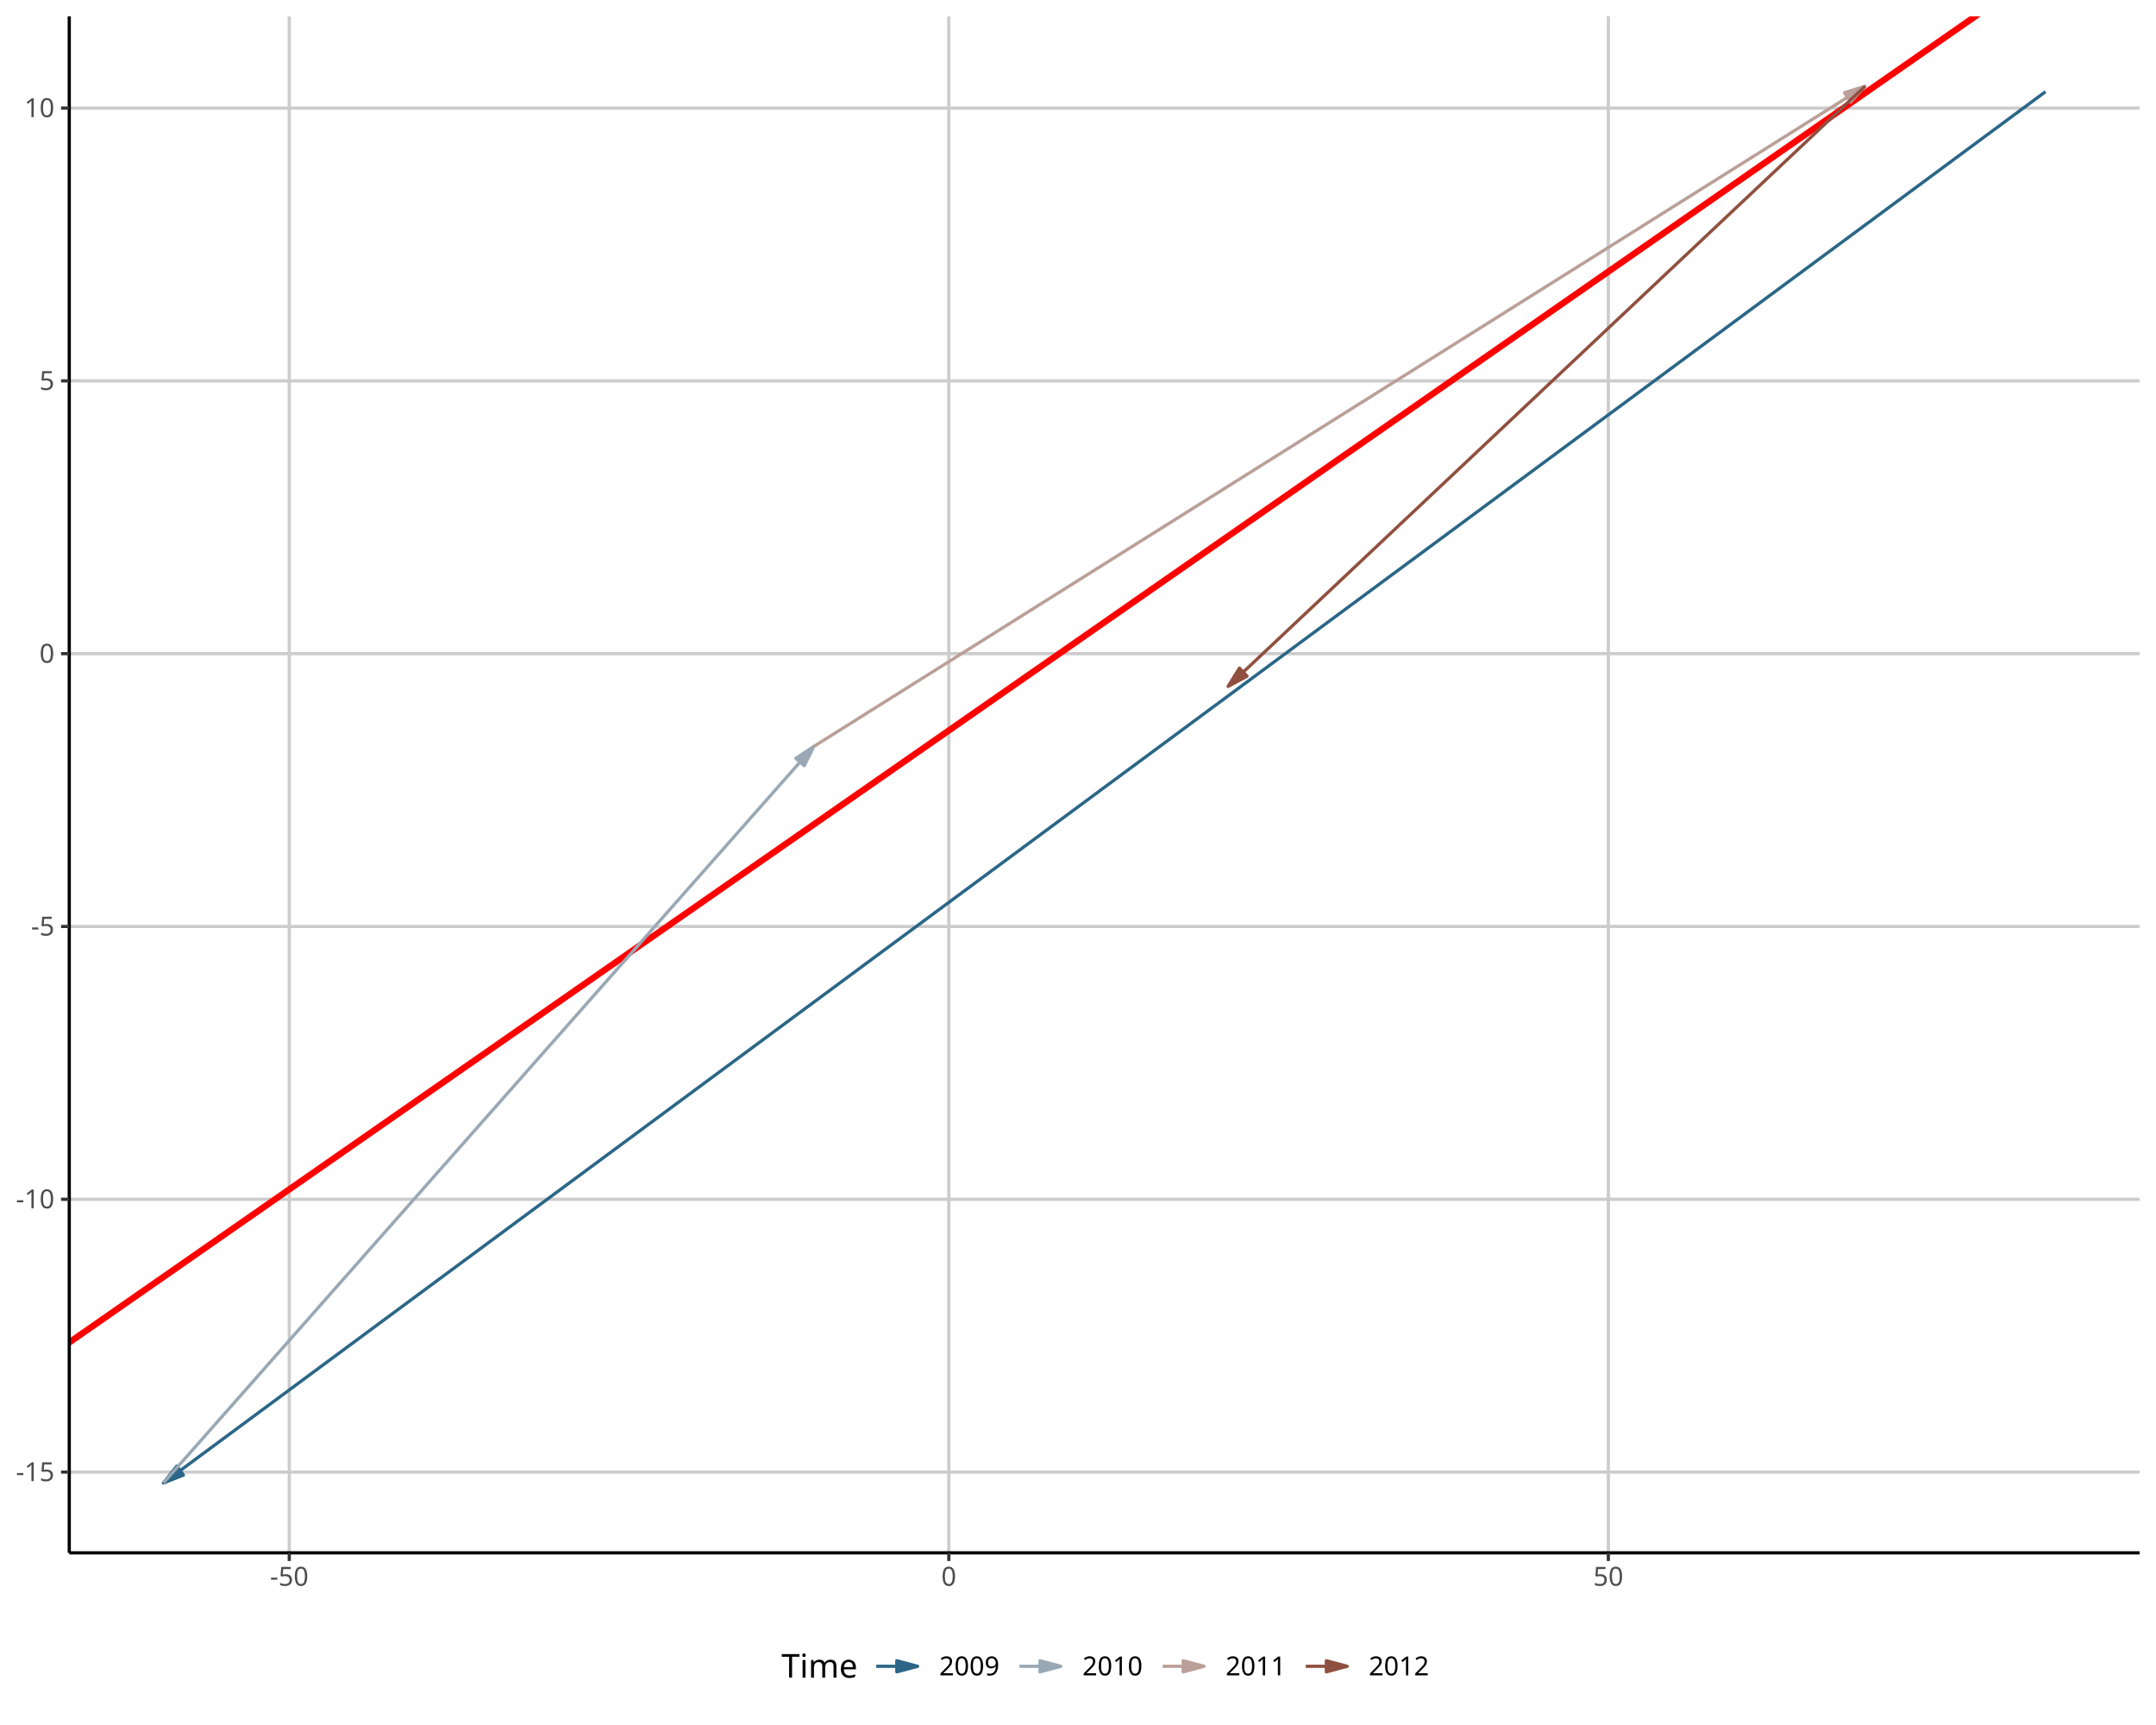
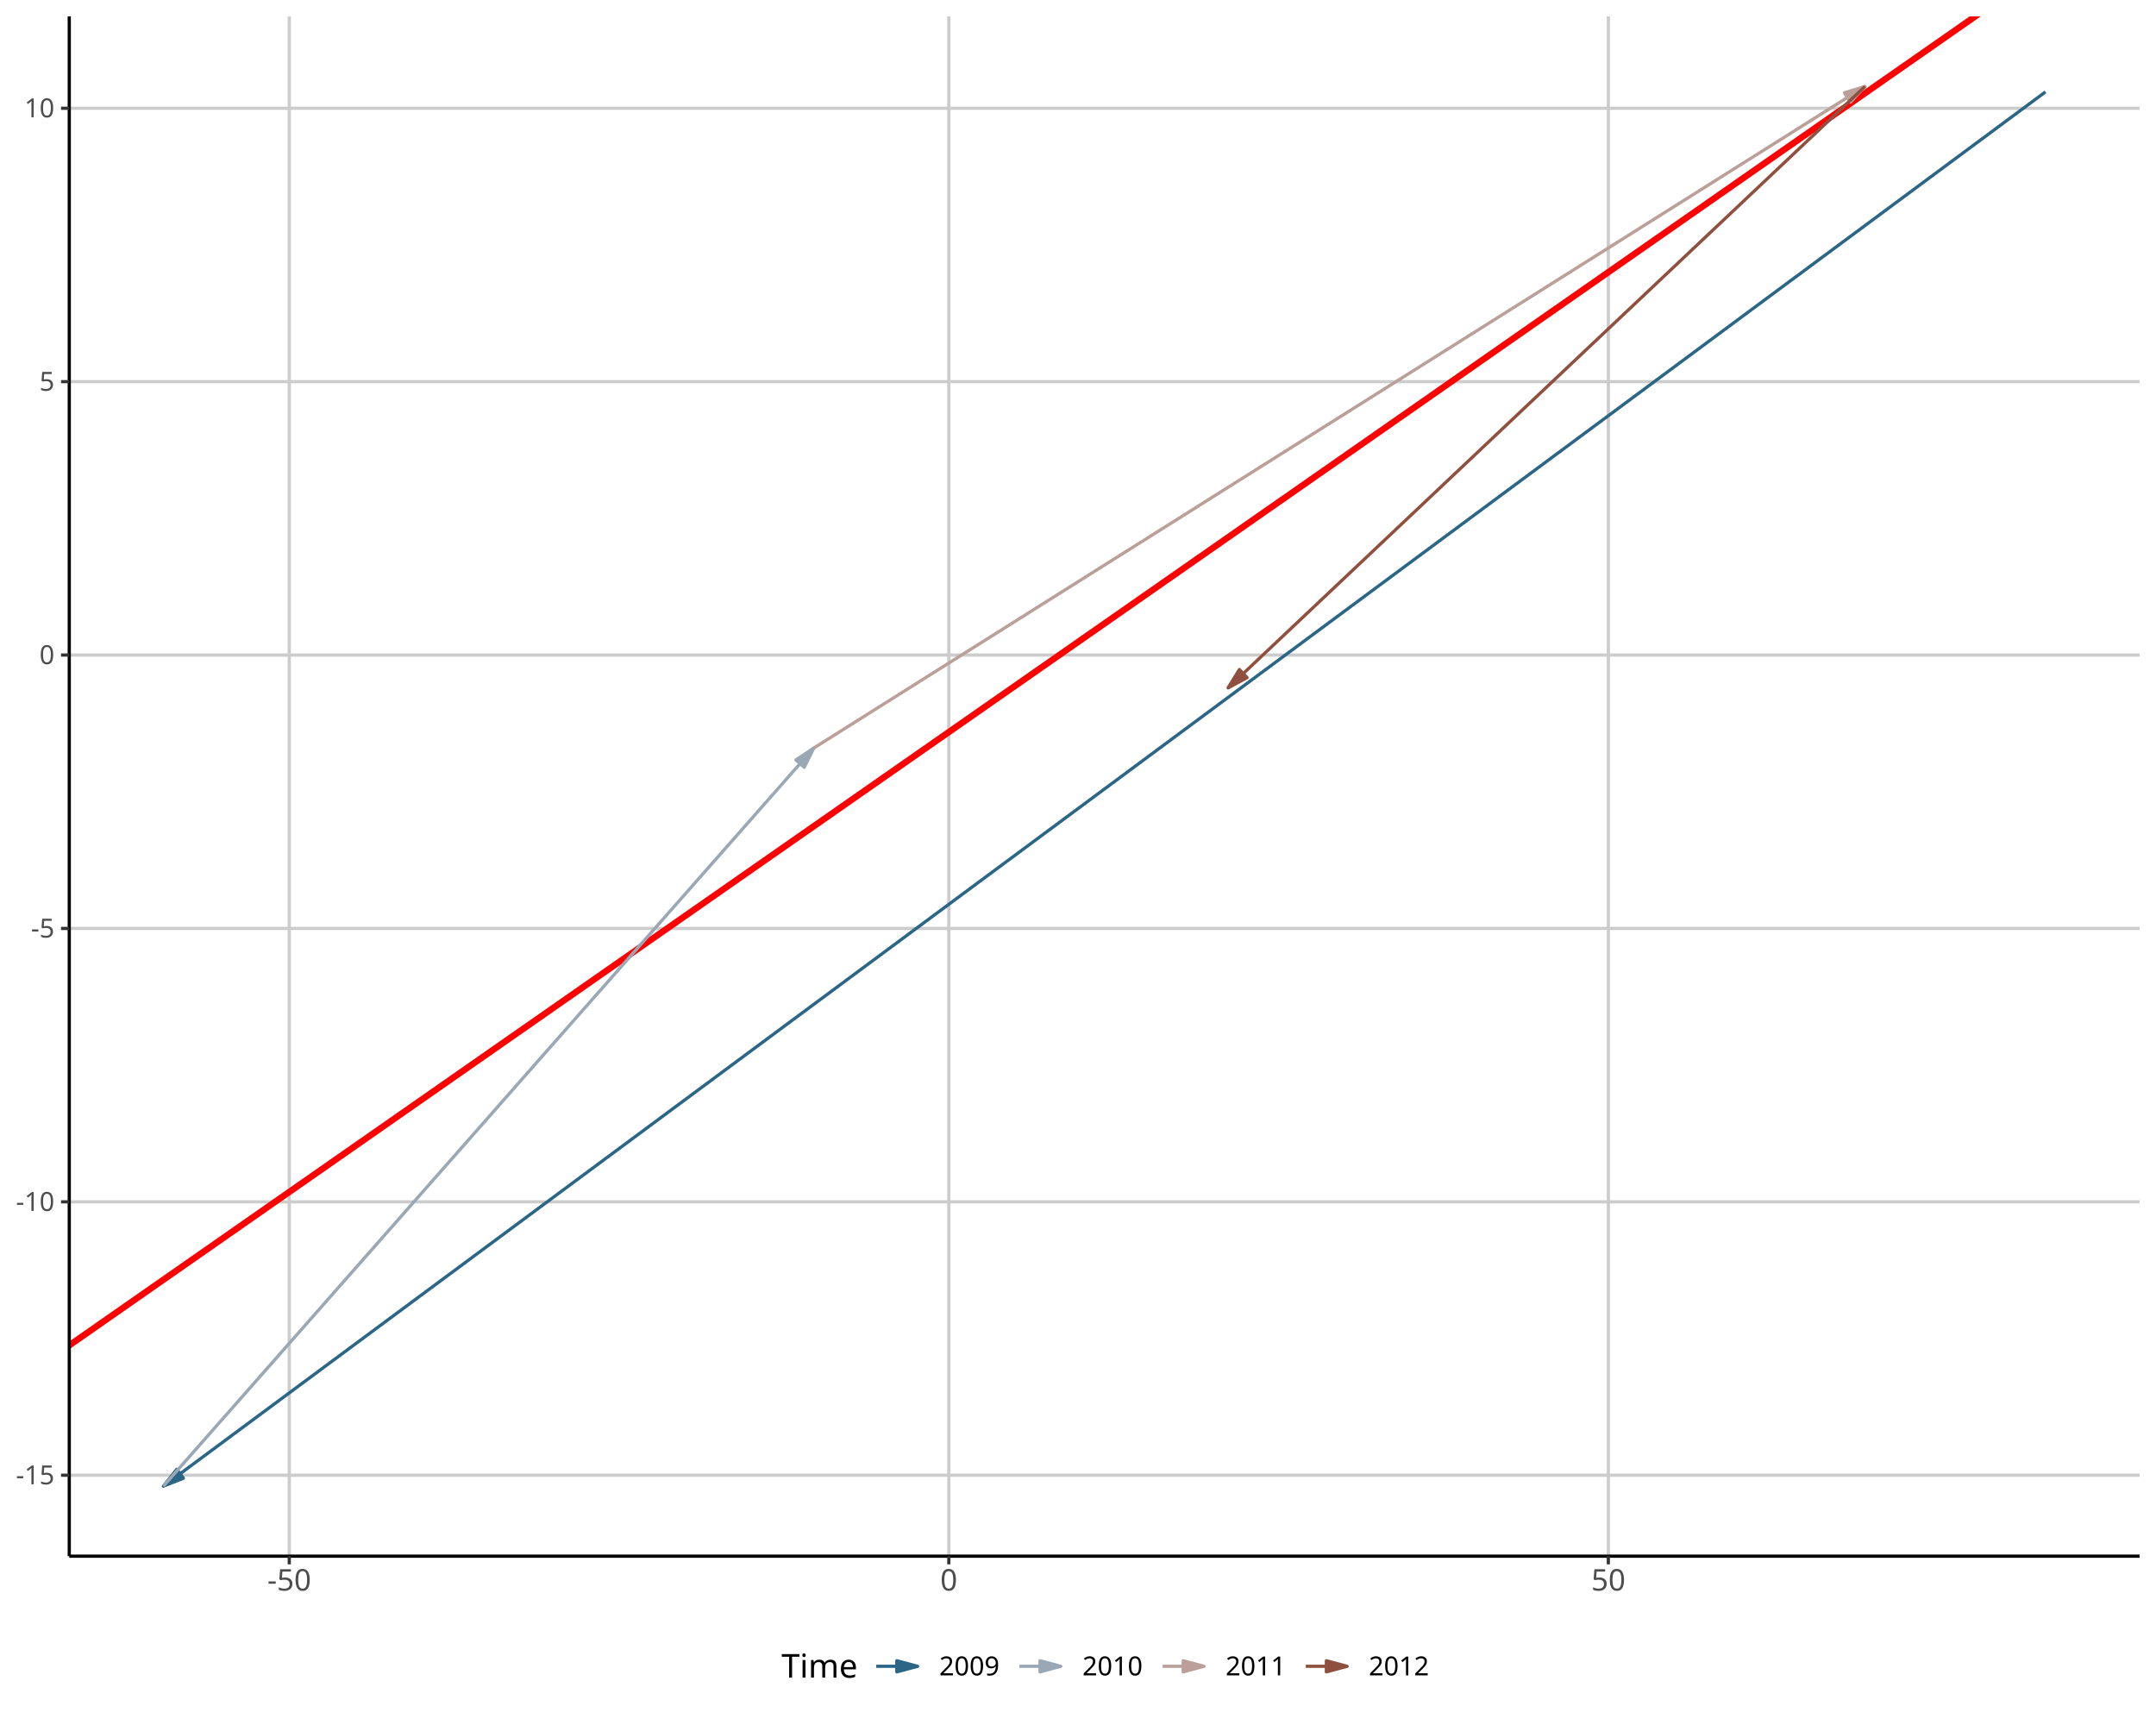
<svg xmlns="http://www.w3.org/2000/svg" class="svglite" data-engine-version="2.0" width="720.00pt" height="576.00pt" viewBox="0 0 720.00 576.00">
  <defs>
    <style type="text/css">
    .svglite line, .svglite polyline, .svglite polygon, .svglite path, .svglite rect, .svglite circle {
      fill: none;
      stroke: #000000;
      stroke-linecap: round;
      stroke-linejoin: round;
      stroke-miterlimit: 10.00;
    }
  </style>
  </defs>
  <rect width="100%" height="100%" style="stroke: none; fill: #FFFFFF;" />
  <defs>
    <clipPath id="cpMC4wMHw3MjAuMDB8MC4wMHw1NzYuMDA=">
      <rect x="0.00" y="0.00" width="720.00" height="576.00" />
    </clipPath>
  </defs>
  <g clip-path="url(#cpMC4wMHw3MjAuMDB8MC4wMHw1NzYuMDA=)">
    <rect x="0.00" y="0.00" width="720.00" height="576.00" style="stroke-width: 1.07; stroke: #FFFFFF; fill: #FFFFFF;" />
  </g>
  <defs>
-     <clipPath id="cpMjMuMTN8NzE0LjUyfDUuNDh8NTE4LjUx">
-       <rect x="23.13" y="5.48" width="691.39" height="513.03" />
+     <clipPath id="cpMjMuMTN8NzE0LjUyfDUuNDh8NTE5LjYz">
+       <rect x="23.13" y="5.48" width="691.39" height="514.15" />
    </clipPath>
  </defs>
-   <g clip-path="url(#cpMjMuMTN8NzE0LjUyfDUuNDh8NTE4LjUx)">
-     <rect x="23.13" y="5.48" width="691.39" height="513.03" style="stroke-width: 1.07; stroke: none; fill: #FFFFFF;" />
-     <polyline points="23.13,491.55 714.52,491.55 " style="stroke-width: 1.07; stroke: #CCCCCC; stroke-linecap: butt;" />
-     <polyline points="23.13,400.45 714.52,400.45 " style="stroke-width: 1.07; stroke: #CCCCCC; stroke-linecap: butt;" />
-     <polyline points="23.13,309.36 714.52,309.36 " style="stroke-width: 1.07; stroke: #CCCCCC; stroke-linecap: butt;" />
-     <polyline points="23.13,218.27 714.52,218.27 " style="stroke-width: 1.07; stroke: #CCCCCC; stroke-linecap: butt;" />
-     <polyline points="23.13,127.18 714.52,127.18 " style="stroke-width: 1.07; stroke: #CCCCCC; stroke-linecap: butt;" />
-     <polyline points="23.13,36.09 714.52,36.09 " style="stroke-width: 1.07; stroke: #CCCCCC; stroke-linecap: butt;" />
-     <polyline points="96.60,518.51 96.60,5.48 " style="stroke-width: 1.07; stroke: #CCCCCC; stroke-linecap: butt;" />
-     <polyline points="316.86,518.51 316.86,5.48 " style="stroke-width: 1.07; stroke: #CCCCCC; stroke-linecap: butt;" />
-     <polyline points="537.11,518.51 537.11,5.48 " style="stroke-width: 1.07; stroke: #CCCCCC; stroke-linecap: butt;" />
-     <line x1="-668.26" y1="929.26" x2="1405.91" y2="-513.72" style="stroke-width: 2.13; stroke: #FF0000; stroke-linecap: butt;" />
-     <line x1="683.09" y1="30.62" x2="54.56" y2="495.19" style="stroke-width: 1.07; stroke: #2B6687; stroke-linecap: butt;" />
-     <polygon points="59.04,489.56 54.56,495.19 61.26,492.55 " style="stroke-width: 1.07; stroke: #2B6687; stroke-linecap: butt; fill: #2B6687;" />
-     <line x1="54.56" y1="495.19" x2="271.78" y2="249.24" style="stroke-width: 1.07; stroke: #99A8B4; stroke-linecap: butt;" />
-     <polygon points="268.58,255.69 271.78,249.24 265.78,253.22 " style="stroke-width: 1.07; stroke: #99A8B4; stroke-linecap: butt; fill: #99A8B4;" />
-     <line x1="271.78" y1="249.24" x2="622.84" y2="28.80" style="stroke-width: 1.07; stroke: #BAA099; stroke-linecap: butt;" />
-     <polygon points="617.94,34.08 622.84,28.80 615.96,30.92 " style="stroke-width: 1.07; stroke: #BAA099; stroke-linecap: butt; fill: #BAA099;" />
-     <line x1="622.84" y1="28.80" x2="410.12" y2="229.20" style="stroke-width: 1.07; stroke: #90503F; stroke-linecap: butt;" />
-     <polygon points="413.91,223.08 410.12,229.20 416.46,225.79 " style="stroke-width: 1.07; stroke: #90503F; stroke-linecap: butt; fill: #90503F;" />
+   <g clip-path="url(#cpMjMuMTN8NzE0LjUyfDUuNDh8NTE5LjYz)">
+     <rect x="23.13" y="5.48" width="691.39" height="514.15" style="stroke-width: 1.07; stroke: none; fill: #FFFFFF;" />
+     <polyline points="23.13,492.60 714.52,492.60 " style="stroke-width: 1.07; stroke: #CCCCCC; stroke-linecap: butt;" />
+     <polyline points="23.13,401.31 714.52,401.31 " style="stroke-width: 1.07; stroke: #CCCCCC; stroke-linecap: butt;" />
+     <polyline points="23.13,310.02 714.52,310.02 " style="stroke-width: 1.07; stroke: #CCCCCC; stroke-linecap: butt;" />
+     <polyline points="23.13,218.73 714.52,218.73 " style="stroke-width: 1.07; stroke: #CCCCCC; stroke-linecap: butt;" />
+     <polyline points="23.13,127.44 714.52,127.44 " style="stroke-width: 1.07; stroke: #CCCCCC; stroke-linecap: butt;" />
+     <polyline points="23.13,36.15 714.52,36.15 " style="stroke-width: 1.07; stroke: #CCCCCC; stroke-linecap: butt;" />
+     <polyline points="96.60,519.63 96.60,5.48 " style="stroke-width: 1.07; stroke: #CCCCCC; stroke-linecap: butt;" />
+     <polyline points="316.86,519.63 316.86,5.48 " style="stroke-width: 1.07; stroke: #CCCCCC; stroke-linecap: butt;" />
+     <polyline points="537.11,519.63 537.11,5.48 " style="stroke-width: 1.07; stroke: #CCCCCC; stroke-linecap: butt;" />
+     <line x1="-668.26" y1="931.28" x2="1405.91" y2="-514.85" style="stroke-width: 2.13; stroke: #FF0000; stroke-linecap: butt;" />
+     <line x1="683.09" y1="30.68" x2="54.56" y2="496.25" style="stroke-width: 1.07; stroke: #2B6687; stroke-linecap: butt;" />
+     <polygon points="59.04,490.62 54.56,496.25 61.25,493.61 " style="stroke-width: 1.07; stroke: #2B6687; stroke-linecap: butt; fill: #2B6687;" />
+     <line x1="54.56" y1="496.25" x2="271.78" y2="249.77" style="stroke-width: 1.07; stroke: #99A8B4; stroke-linecap: butt;" />
+     <polygon points="268.58,256.22 271.78,249.77 265.79,253.76 " style="stroke-width: 1.07; stroke: #99A8B4; stroke-linecap: butt; fill: #99A8B4;" />
+     <line x1="271.78" y1="249.77" x2="622.84" y2="28.85" style="stroke-width: 1.07; stroke: #BAA099; stroke-linecap: butt;" />
+     <polygon points="617.94,34.13 622.84,28.85 615.96,30.98 " style="stroke-width: 1.07; stroke: #BAA099; stroke-linecap: butt; fill: #BAA099;" />
+     <line x1="622.84" y1="28.85" x2="410.12" y2="229.69" style="stroke-width: 1.07; stroke: #90503F; stroke-linecap: butt;" />
+     <polygon points="413.90,223.56 410.12,229.69 416.46,226.27 " style="stroke-width: 1.07; stroke: #90503F; stroke-linecap: butt; fill: #90503F;" />
  </g>
  <g clip-path="url(#cpMC4wMHw3MjAuMDB8MC4wMHw1NzYuMDA=)">
-     <polyline points="23.13,518.51 23.13,5.48 " style="stroke-width: 1.07; stroke-linecap: butt;" />
-     <text x="18.20" y="494.57" text-anchor="end" style="font-size: 8.80px; fill: #4D4D4D; font-family: sans;" textLength="12.72px" lengthAdjust="spacingAndGlyphs">-15</text>
-     <text x="18.20" y="403.48" text-anchor="end" style="font-size: 8.80px; fill: #4D4D4D; font-family: sans;" textLength="12.72px" lengthAdjust="spacingAndGlyphs">-10</text>
-     <text x="18.20" y="312.39" text-anchor="end" style="font-size: 8.80px; fill: #4D4D4D; font-family: sans;" textLength="7.82px" lengthAdjust="spacingAndGlyphs">-5</text>
-     <text x="18.20" y="221.30" text-anchor="end" style="font-size: 8.80px; fill: #4D4D4D; font-family: sans;" textLength="4.89px" lengthAdjust="spacingAndGlyphs">0</text>
-     <text x="18.20" y="130.21" text-anchor="end" style="font-size: 8.80px; fill: #4D4D4D; font-family: sans;" textLength="4.89px" lengthAdjust="spacingAndGlyphs">5</text>
-     <text x="18.20" y="39.11" text-anchor="end" style="font-size: 8.80px; fill: #4D4D4D; font-family: sans;" textLength="9.79px" lengthAdjust="spacingAndGlyphs">10</text>
-     <polyline points="20.39,491.55 23.13,491.55 " style="stroke-width: 1.07; stroke: #333333; stroke-linecap: butt;" />
-     <polyline points="20.39,400.45 23.13,400.45 " style="stroke-width: 1.07; stroke: #333333; stroke-linecap: butt;" />
-     <polyline points="20.39,309.36 23.13,309.36 " style="stroke-width: 1.07; stroke: #333333; stroke-linecap: butt;" />
-     <polyline points="20.39,218.27 23.13,218.27 " style="stroke-width: 1.07; stroke: #333333; stroke-linecap: butt;" />
-     <polyline points="20.39,127.18 23.13,127.18 " style="stroke-width: 1.07; stroke: #333333; stroke-linecap: butt;" />
-     <polyline points="20.39,36.09 23.13,36.09 " style="stroke-width: 1.07; stroke: #333333; stroke-linecap: butt;" />
-     <polyline points="23.13,518.51 714.52,518.51 " style="stroke-width: 1.07; stroke-linecap: butt;" />
-     <polyline points="96.60,521.25 96.60,518.51 " style="stroke-width: 1.07; stroke: #333333; stroke-linecap: butt;" />
-     <polyline points="316.86,521.25 316.86,518.51 " style="stroke-width: 1.07; stroke: #333333; stroke-linecap: butt;" />
-     <polyline points="537.11,521.25 537.11,518.51 " style="stroke-width: 1.07; stroke: #333333; stroke-linecap: butt;" />
-     <text x="96.60" y="529.50" text-anchor="middle" style="font-size: 8.80px; fill: #4D4D4D; font-family: sans;" textLength="12.72px" lengthAdjust="spacingAndGlyphs">-50</text>
-     <text x="316.86" y="529.50" text-anchor="middle" style="font-size: 8.80px; fill: #4D4D4D; font-family: sans;" textLength="4.89px" lengthAdjust="spacingAndGlyphs">0</text>
-     <text x="537.11" y="529.50" text-anchor="middle" style="font-size: 8.80px; fill: #4D4D4D; font-family: sans;" textLength="9.79px" lengthAdjust="spacingAndGlyphs">50</text>
+     <polyline points="23.13,519.63 23.13,5.48 " style="stroke-width: 1.07; stroke-linecap: butt;" />
+     <text x="18.20" y="495.63" text-anchor="end" style="font-size: 8.80px; fill: #4D4D4D; font-family: sans;" textLength="12.72px" lengthAdjust="spacingAndGlyphs">-15</text>
+     <text x="18.20" y="404.34" text-anchor="end" style="font-size: 8.80px; fill: #4D4D4D; font-family: sans;" textLength="12.72px" lengthAdjust="spacingAndGlyphs">-10</text>
+     <text x="18.20" y="313.05" text-anchor="end" style="font-size: 8.80px; fill: #4D4D4D; font-family: sans;" textLength="7.82px" lengthAdjust="spacingAndGlyphs">-5</text>
+     <text x="18.20" y="221.76" text-anchor="end" style="font-size: 8.80px; fill: #4D4D4D; font-family: sans;" textLength="4.89px" lengthAdjust="spacingAndGlyphs">0</text>
+     <text x="18.20" y="130.47" text-anchor="end" style="font-size: 8.80px; fill: #4D4D4D; font-family: sans;" textLength="4.89px" lengthAdjust="spacingAndGlyphs">5</text>
+     <text x="18.20" y="39.18" text-anchor="end" style="font-size: 8.80px; fill: #4D4D4D; font-family: sans;" textLength="9.79px" lengthAdjust="spacingAndGlyphs">10</text>
+     <polyline points="20.39,492.60 23.13,492.60 " style="stroke-width: 1.07; stroke: #333333; stroke-linecap: butt;" />
+     <polyline points="20.39,401.31 23.13,401.31 " style="stroke-width: 1.07; stroke: #333333; stroke-linecap: butt;" />
+     <polyline points="20.39,310.02 23.13,310.02 " style="stroke-width: 1.07; stroke: #333333; stroke-linecap: butt;" />
+     <polyline points="20.39,218.73 23.13,218.73 " style="stroke-width: 1.07; stroke: #333333; stroke-linecap: butt;" />
+     <polyline points="20.39,127.44 23.13,127.44 " style="stroke-width: 1.07; stroke: #333333; stroke-linecap: butt;" />
+     <polyline points="20.39,36.15 23.13,36.15 " style="stroke-width: 1.07; stroke: #333333; stroke-linecap: butt;" />
+     <polyline points="23.13,519.63 714.52,519.63 " style="stroke-width: 1.07; stroke-linecap: butt;" />
+     <polyline points="96.60,522.36 96.60,519.63 " style="stroke-width: 1.07; stroke: #333333; stroke-linecap: butt;" />
+     <polyline points="316.86,522.36 316.86,519.63 " style="stroke-width: 1.07; stroke: #333333; stroke-linecap: butt;" />
+     <polyline points="537.11,522.36 537.11,519.63 " style="stroke-width: 1.07; stroke: #333333; stroke-linecap: butt;" />
+     <text x="96.60" y="531.12" text-anchor="middle" style="font-size: 10.00px; fill: #4D4D4D; font-family: sans;" textLength="14.45px" lengthAdjust="spacingAndGlyphs">-50</text>
+     <text x="316.86" y="531.12" text-anchor="middle" style="font-size: 10.00px; fill: #4D4D4D; font-family: sans;" textLength="5.56px" lengthAdjust="spacingAndGlyphs">0</text>
+     <text x="537.11" y="531.12" text-anchor="middle" style="font-size: 10.00px; fill: #4D4D4D; font-family: sans;" textLength="11.12px" lengthAdjust="spacingAndGlyphs">50</text>
    <rect x="255.49" y="542.28" width="226.67" height="28.24" style="stroke-width: 1.07; stroke: none; fill: #FFFFFF;" />
    <text x="260.97" y="560.19" style="font-size: 11.00px; font-family: sans;" textLength="24.45px" lengthAdjust="spacingAndGlyphs">Time</text>
    <line x1="292.62" y1="556.40" x2="306.45" y2="556.40" style="stroke-width: 1.07; stroke: #2B6687; stroke-linecap: butt;" />
    <polygon points="299.49,558.26 306.45,556.40 299.49,554.54 " style="stroke-width: 1.07; stroke: #2B6687; stroke-linecap: butt; fill: #2B6687;" />
    <line x1="340.44" y1="556.40" x2="354.26" y2="556.40" style="stroke-width: 1.07; stroke: #99A8B4; stroke-linecap: butt;" />
    <polygon points="347.31,558.26 354.26,556.40 347.31,554.54 " style="stroke-width: 1.07; stroke: #99A8B4; stroke-linecap: butt; fill: #99A8B4;" />
    <line x1="388.26" y1="556.40" x2="402.08" y2="556.40" style="stroke-width: 1.07; stroke: #BAA099; stroke-linecap: butt;" />
    <polygon points="395.13,558.26 402.08,556.40 395.13,554.54 " style="stroke-width: 1.07; stroke: #BAA099; stroke-linecap: butt; fill: #BAA099;" />
    <line x1="436.07" y1="556.40" x2="449.90" y2="556.40" style="stroke-width: 1.07; stroke: #90503F; stroke-linecap: butt;" />
    <polygon points="442.94,558.26 449.90,556.40 442.94,554.54 " style="stroke-width: 1.07; stroke: #90503F; stroke-linecap: butt; fill: #90503F;" />
    <text x="313.65" y="559.43" style="font-size: 8.80px; font-family: sans;" textLength="19.58px" lengthAdjust="spacingAndGlyphs">2009</text>
    <text x="361.47" y="559.43" style="font-size: 8.80px; font-family: sans;" textLength="19.58px" lengthAdjust="spacingAndGlyphs">2010</text>
    <text x="409.29" y="559.43" style="font-size: 8.80px; font-family: sans;" textLength="19.58px" lengthAdjust="spacingAndGlyphs">2011</text>
    <text x="457.10" y="559.43" style="font-size: 8.80px; font-family: sans;" textLength="19.58px" lengthAdjust="spacingAndGlyphs">2012</text>
  </g>
</svg>
